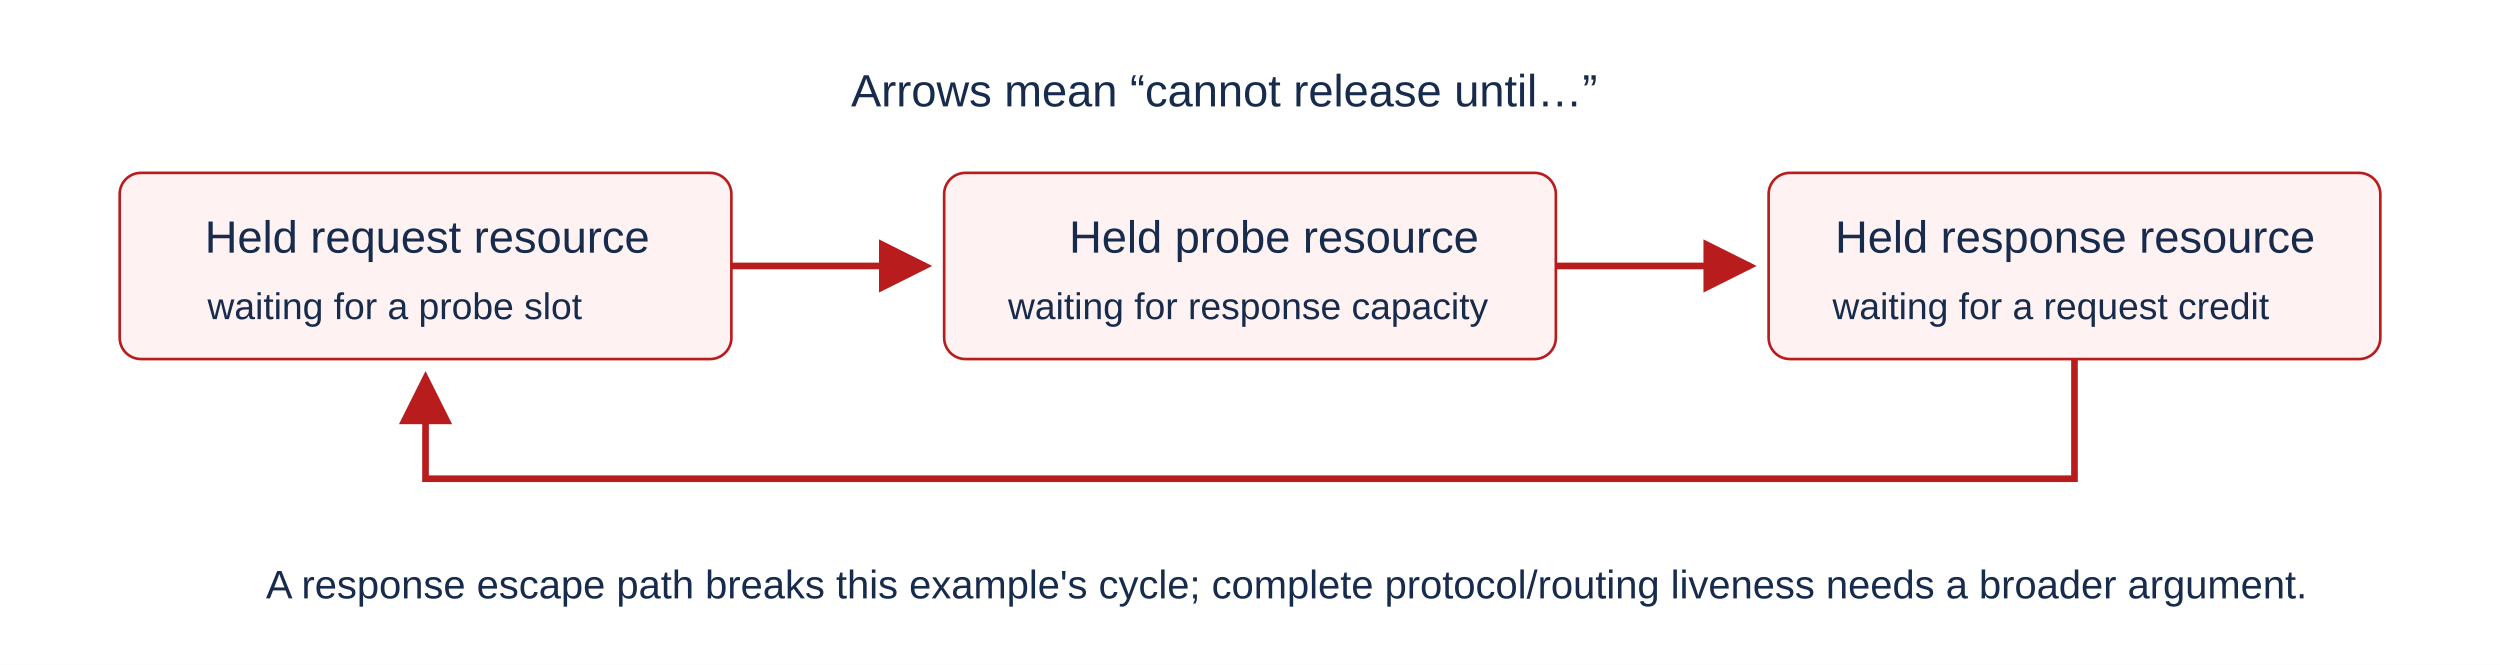
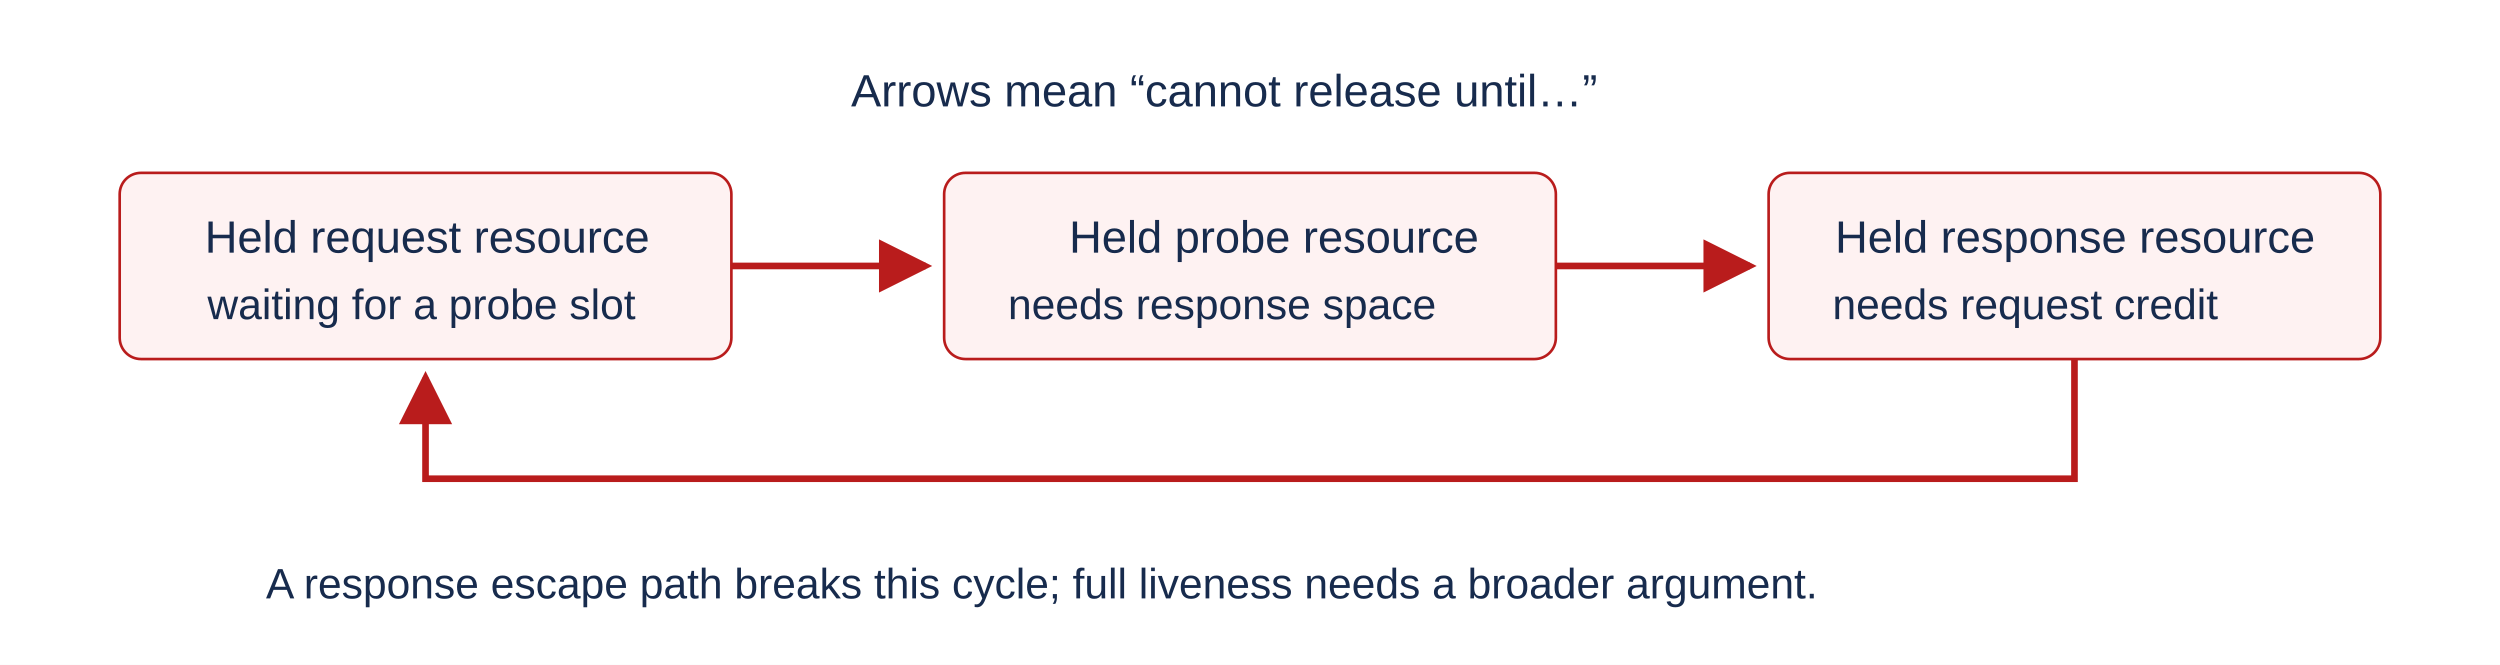
<svg xmlns="http://www.w3.org/2000/svg" width="940" height="250" viewBox="0 0 940 250">
  <defs>
    <marker id="a" markerWidth="8" markerHeight="8" refX="7" refY="4" orient="auto">
      <path d="M0 0L8 4L0 8" fill="#b91c1c" />
    </marker>
  </defs>
  <rect width="940" height="250" fill="white" />
  <g font-family="Arial,sans-serif" font-size="17" fill="#172b4d">
    <rect x="45" y="65" width="230" height="70" rx="8" fill="#fef2f2" stroke="#b91c1c" />
    <rect x="355" y="65" width="230" height="70" rx="8" fill="#fef2f2" stroke="#b91c1c" />
    <rect x="665" y="65" width="230" height="70" rx="8" fill="#fef2f2" stroke="#b91c1c" />
    <text x="77" y="95">Held request resource</text>
-     <text x="78" y="120" font-size="14">waiting for a probe slot</text>
+     <text x="78" y="120" font-size="16">waiting for a probe slot</text>
    <text x="402" y="95">Held probe resource</text>
-     <text x="379" y="120" font-size="14">waiting for response capacity</text>
+     <text x="379" y="120" font-size="16">needs response space</text>
    <text x="690" y="95">Held response resource</text>
-     <text x="689" y="120" font-size="14">waiting for a request credit</text>
+     <text x="689" y="120" font-size="16">needs request credit</text>
    <path d="M275 100H348" fill="none" stroke="#b91c1c" stroke-width="2.5" marker-end="url(#a)" />
    <path d="M585 100H658" fill="none" stroke="#b91c1c" stroke-width="2.5" marker-end="url(#a)" />
    <path d="M780 135V180H160V142" fill="none" stroke="#b91c1c" stroke-width="2.5" marker-end="url(#a)" />
    <text x="320" y="40">Arrows mean “cannot release until…”</text>
-     <text x="100" y="225" font-size="15">A response escape path breaks this example's cycle; complete protocol/routing liveness needs a broader argument.</text>
+     <text x="100" y="225" font-size="16">A response escape path breaks this cycle; full liveness needs a broader argument.</text>
  </g>
</svg>
